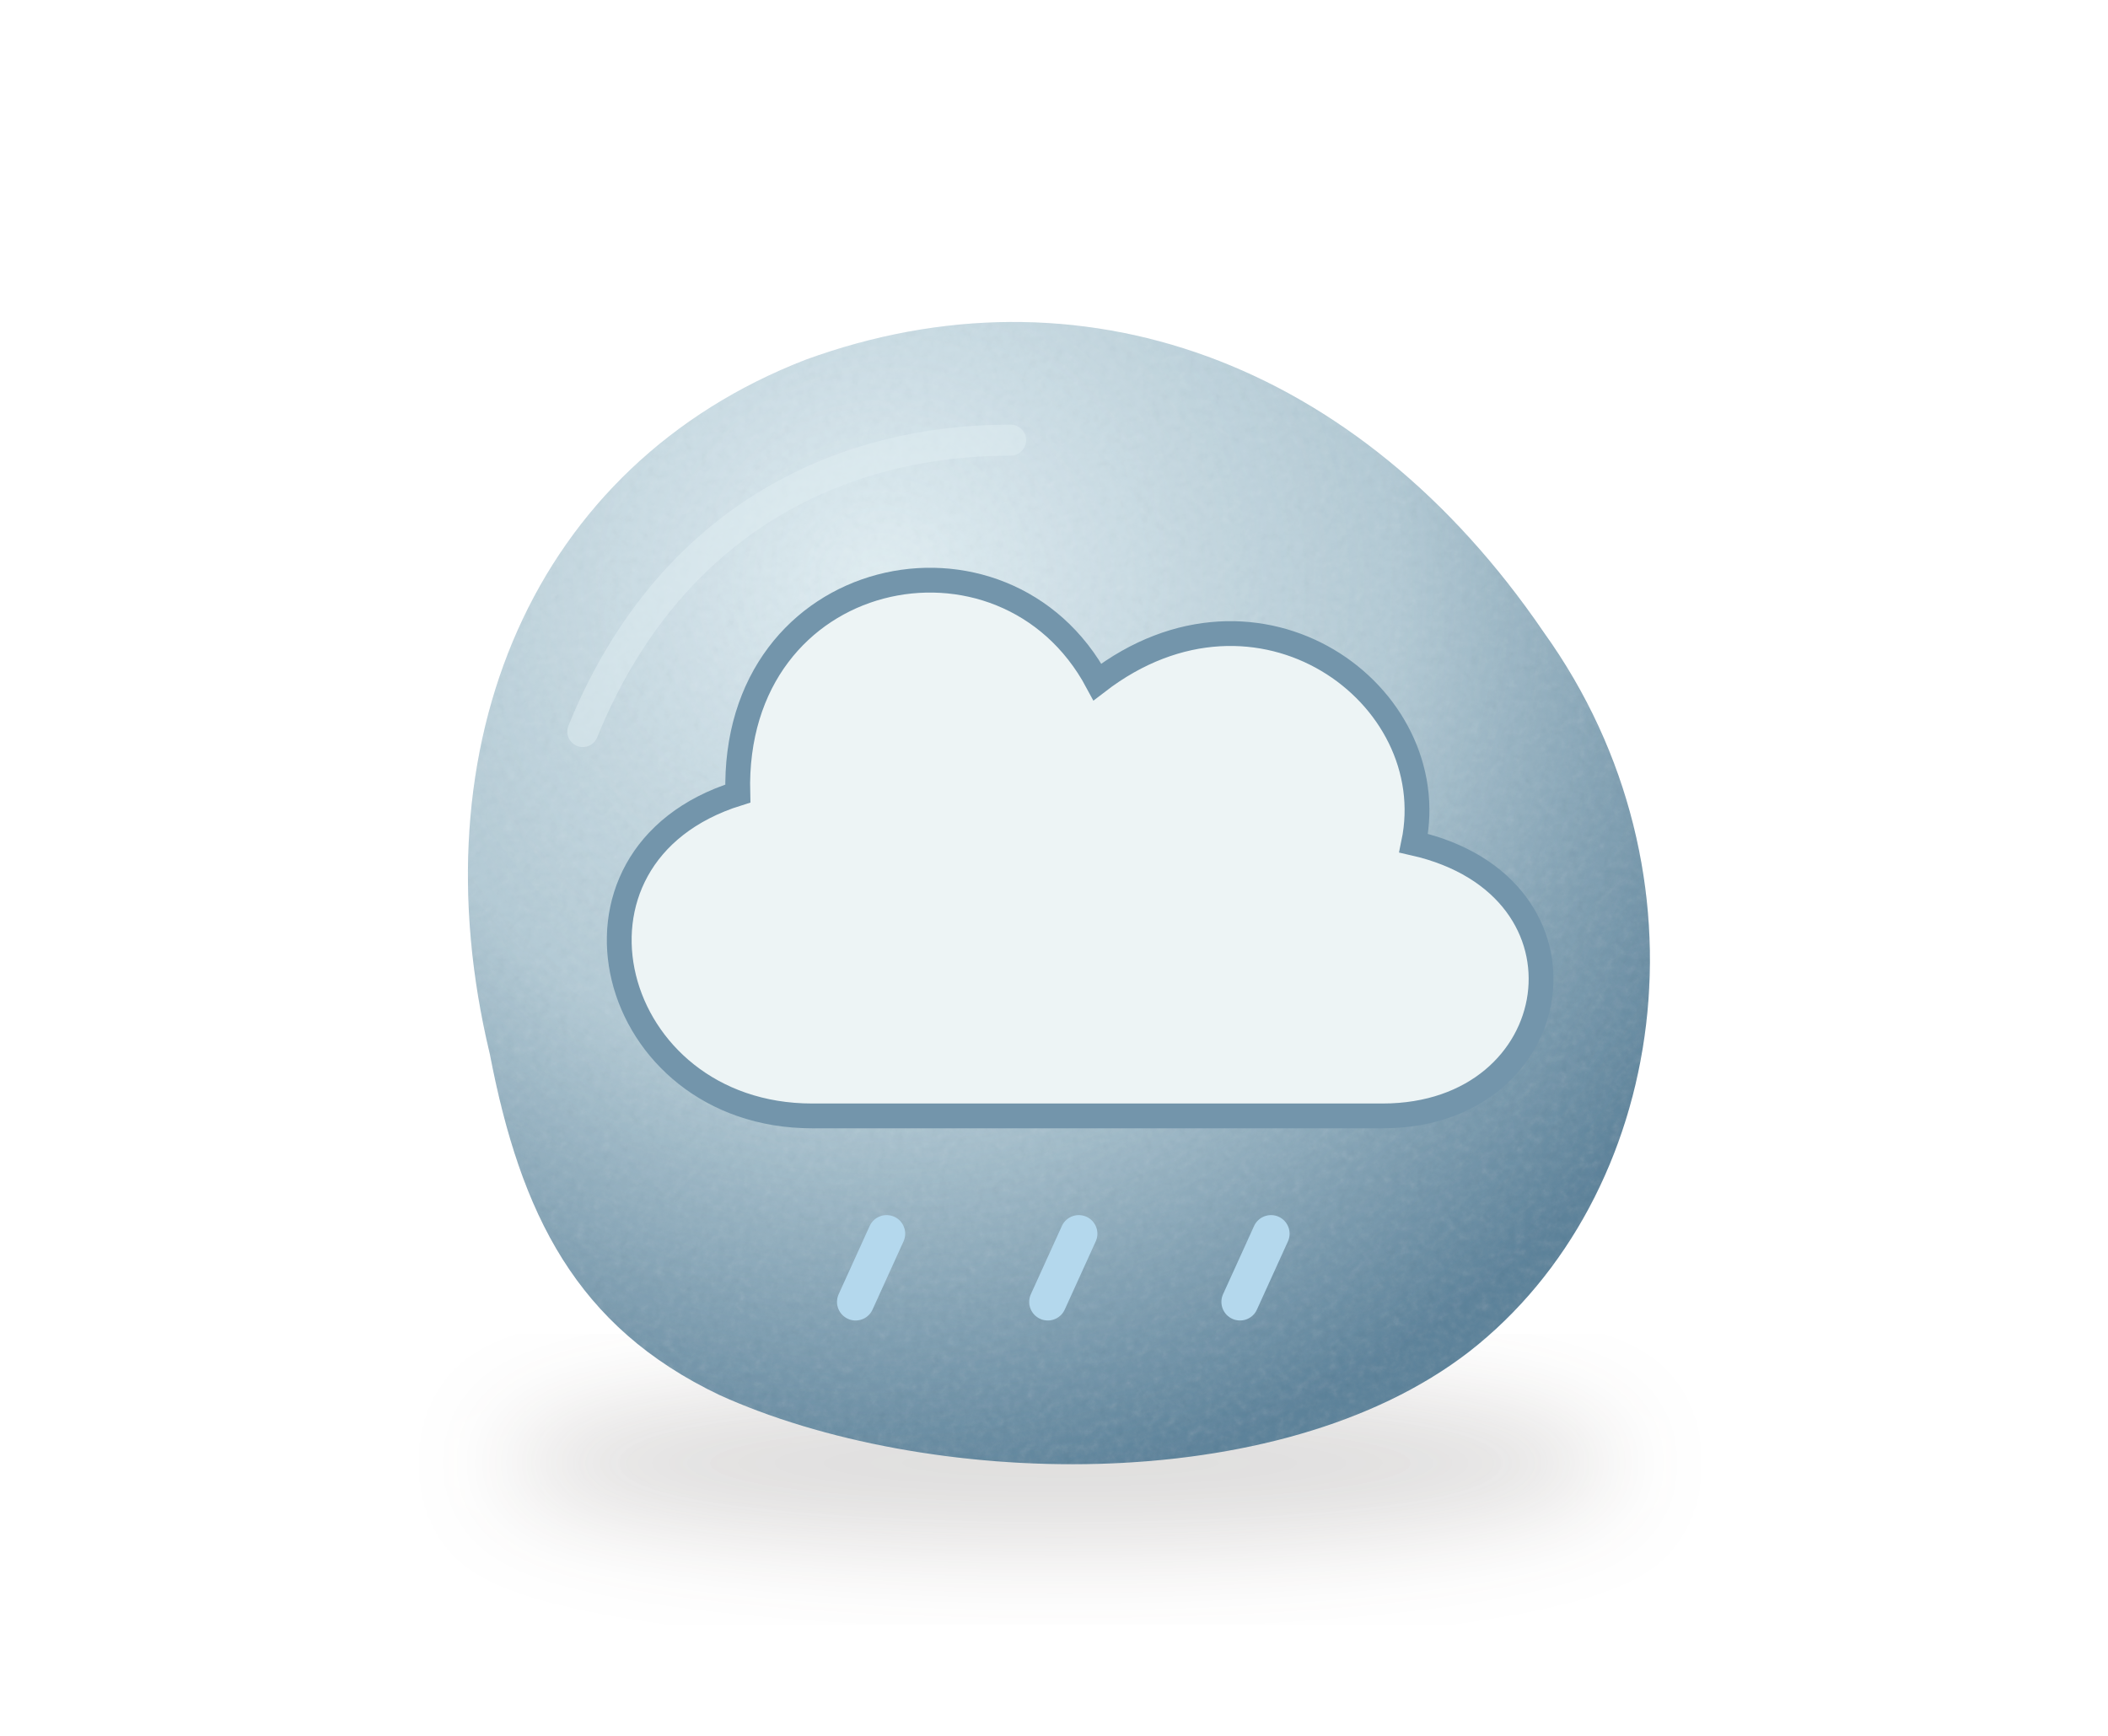
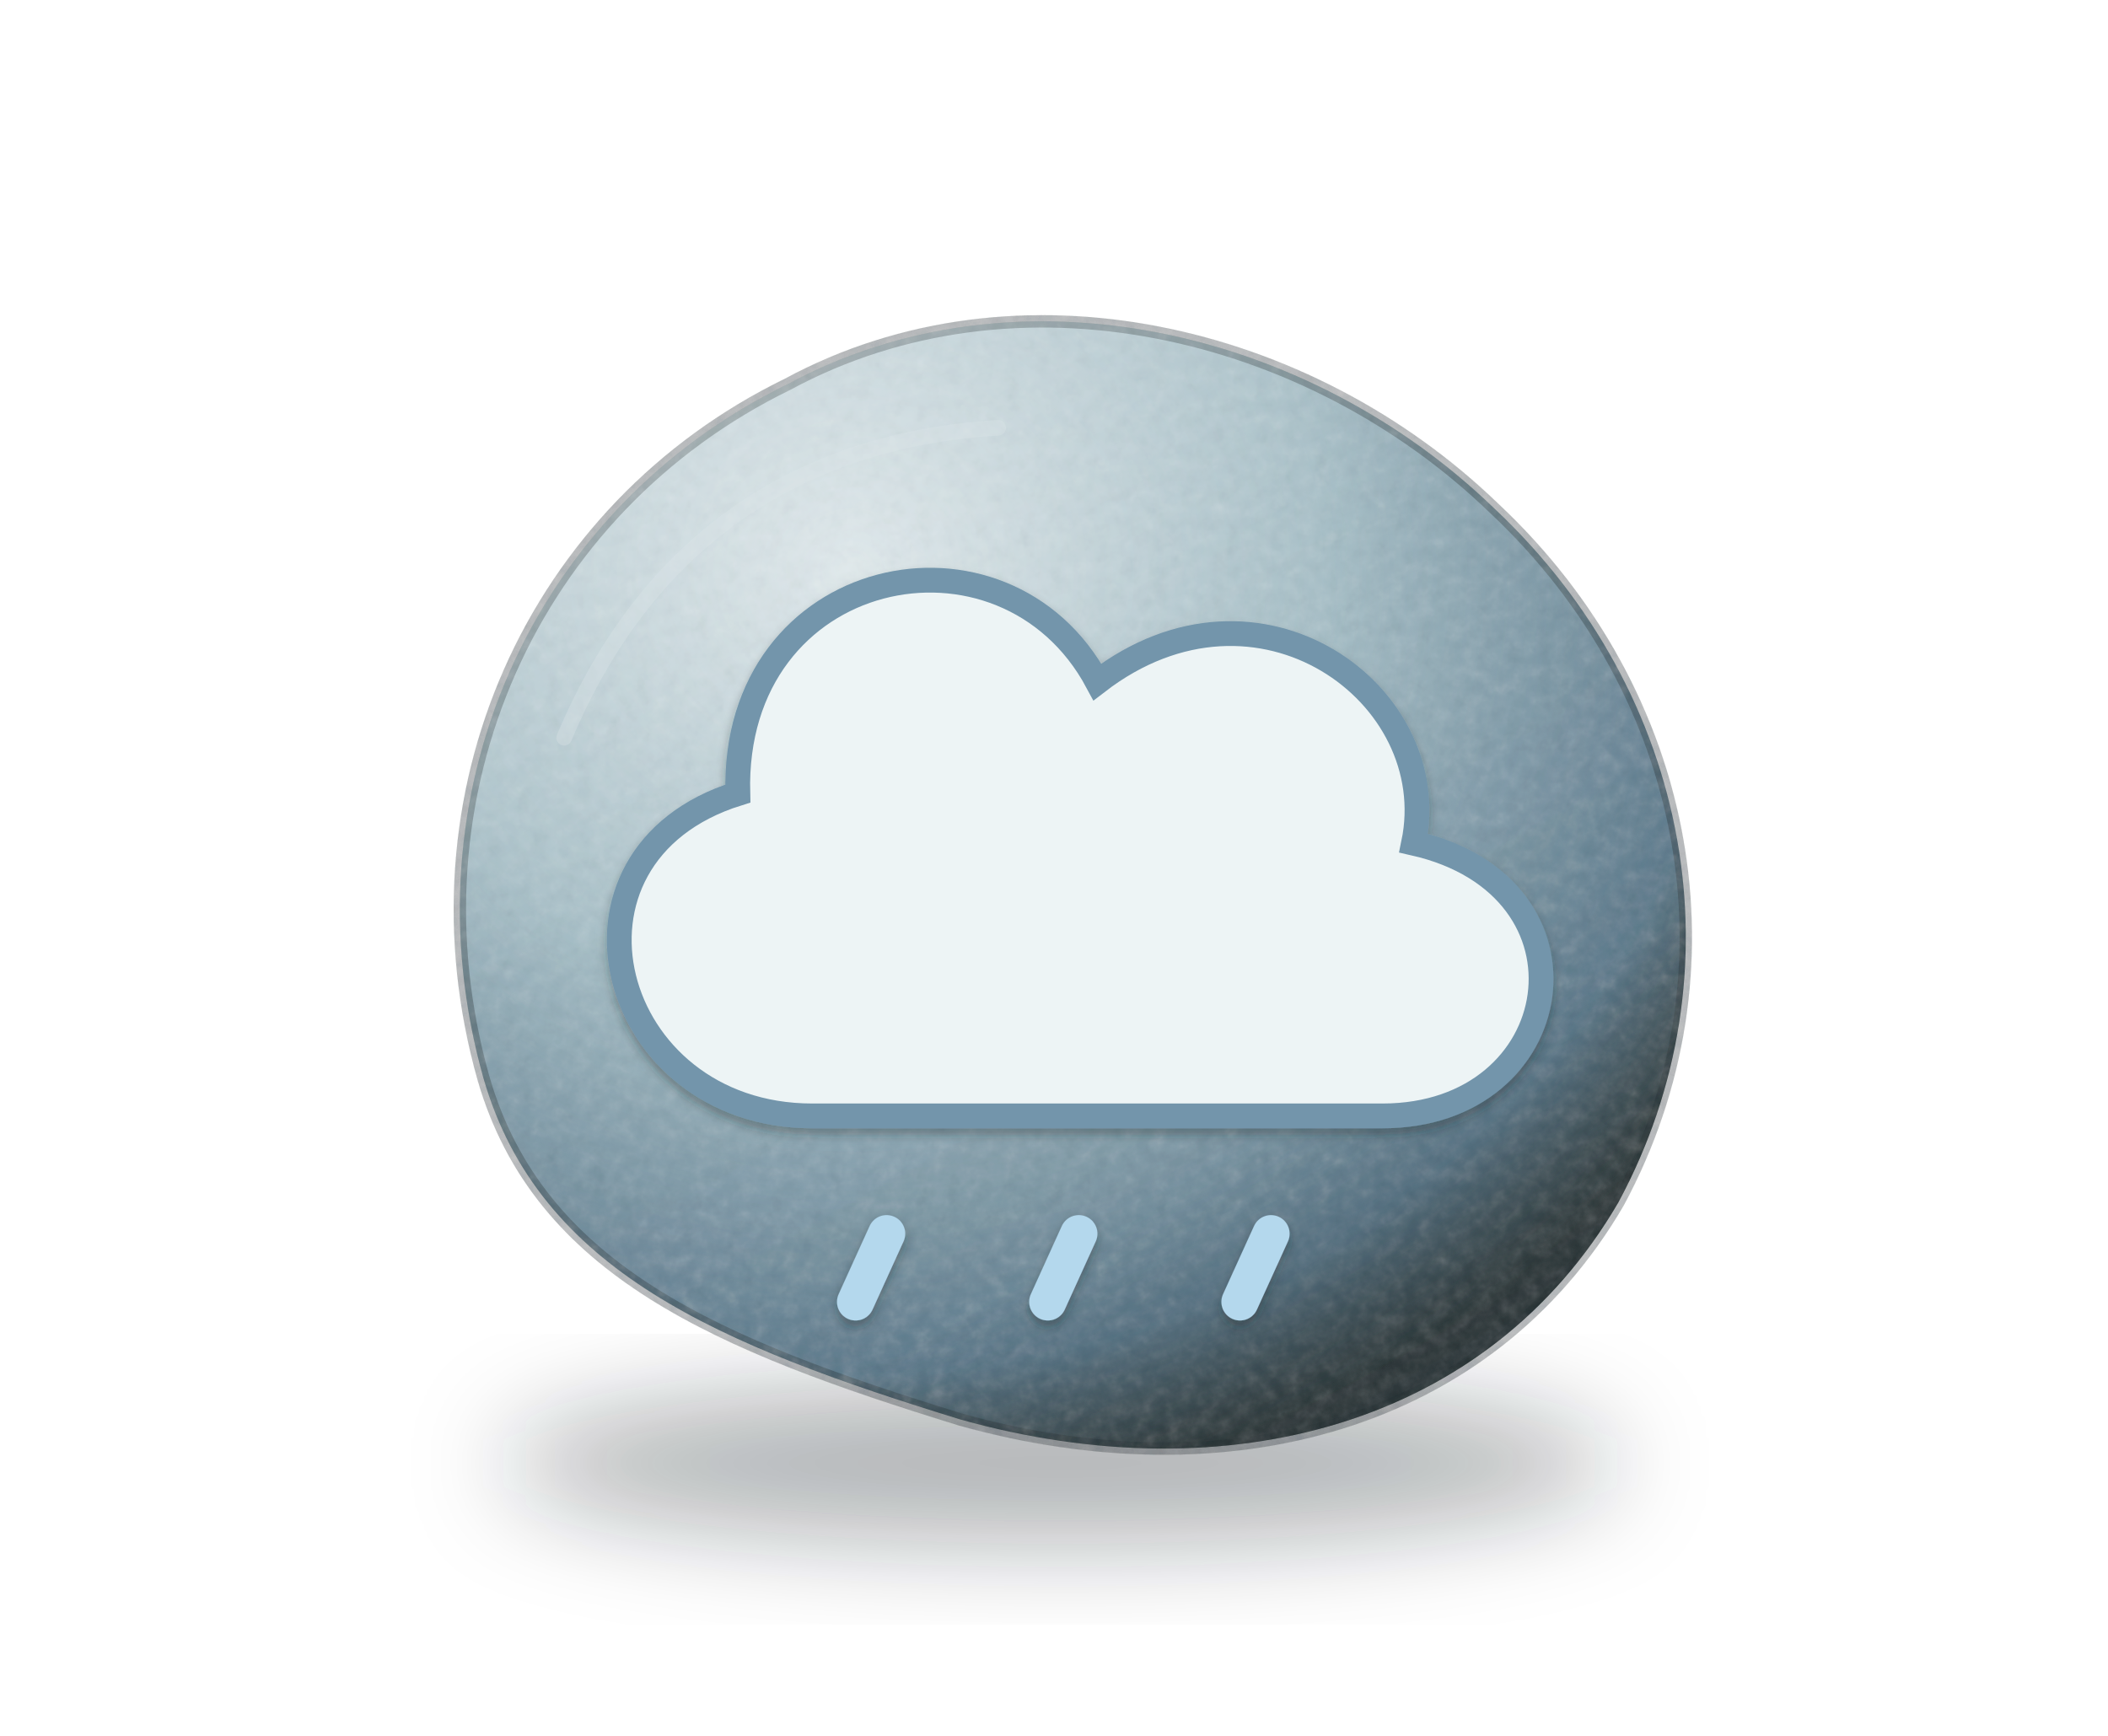
<svg xmlns="http://www.w3.org/2000/svg" viewBox="0 0 340 280">
  <defs>
-     <radialGradient id="s" cx="35%" cy="23%" r="80%">
-       <stop stop-color="#e0edf2" />
-       <stop offset=".55" stop-color="#b2c9d4" />
-       <stop offset="1" stop-color="#5c829a" />
+     <radialGradient id="s" cx="32%" cy="22%" r="83%">
+       <stop stop-color="#dce6e9" />
+       <stop offset=".46" stop-color="#a7bfc7" />
+       <stop offset=".86" stop-color="#5d7b8d" />
+       <stop offset="1" stop-color="#343e3d" />
    </radialGradient>
    <filter id="shadow" x="-30%" y="-30%" width="160%" height="180%">
      <feGaussianBlur stdDeviation="8" />
    </filter>
    <filter id="grain">
-       <feTurbulence type="fractalNoise" baseFrequency=".7" numOctaves="3" stitchTiles="stitch" />
+       <feTurbulence type="fractalNoise" baseFrequency=".42" numOctaves="3" stitchTiles="stitch" />
      <feColorMatrix type="saturate" values="0" />
      <feComponentTransfer>
-         <feFuncA type="linear" slope=".13" />
+         <feFuncA type="linear" slope=".23" />
      </feComponentTransfer>
      <feComposite in2="SourceGraphic" operator="in" />
      <feBlend in="SourceGraphic" mode="soft-light" />
    </filter>
+     <linearGradient id="bevel" x1=".2" y1="0" x2=".8" y2="1">
+       <stop stop-color="#fff" stop-opacity=".22" />
+       <stop offset=".38" stop-color="#fff" stop-opacity="0" />
+       <stop offset=".74" stop-color="#13232b" stop-opacity=".02" />
+       <stop offset="1" stop-color="#13232b" stop-opacity=".4" />
+     </linearGradient>
+     <filter id="paint" x="-20%" y="-20%" width="140%" height="140%">
+       <feDropShadow dx="0" dy="1" stdDeviation=".8" flood-color="#17252c" flood-opacity=".35" />
+     </filter>
  </defs>
-   <ellipse cx="171" cy="236" rx="90" ry="13" opacity=".17" fill="#37312d" filter="url(#shadow)" />
-   <path d="M79 170C67 120 86 75 130 58c44-16 89 0 119 44 28 39 20 91-12 116-31 24-88 22-121 7-23-11-32-29-37-55Z" fill="url(#s)" filter="url(#grain)" />
-   <path d="M94 118c13-32 39-47 69-47" fill="none" stroke="#e0edf2" stroke-width="5" stroke-linecap="round" opacity=".5" />
-   <path d="M131 180c-33 0-44-42-12-52-1-37 43-46 58-18 26-20 56 2 51 26 31 7 25 44-5 44z" fill="#edf4f5" stroke="#7395ab" stroke-width="4" />
-   <path d="m143 199-5 11m36-11-5 11m36-11-5 11" stroke="#b4d8ed" stroke-width="6" stroke-linecap="round" />
+   <ellipse cx="171" cy="236" rx="90" ry="13" opacity=".32" fill="#0b171b" filter="url(#shadow)" />
+   <path d="M78 174C65 128 86 82 127 62c37-20 84-9 114 20 32 30 40 75 20 112-21 36-63 47-106 35-39-12-68-24-77-55Z" fill="url(#s)" stroke="#243031" stroke-opacity=".35" stroke-width="2" filter="url(#grain)" />
+   <path d="M78 174C65 128 86 82 127 62c37-20 84-9 114 20 32 30 40 75 20 112-21 36-63 47-106 35-39-12-68-24-77-55Z" fill="url(#bevel)" />
+   <path d="M91 119c13-31 37-48 70-50" fill="none" stroke="#dce6e9" stroke-width="2.5" stroke-linecap="round" opacity=".34" />
+   <g filter="url(#paint)">
+     <path d="M131 180c-33 0-44-42-12-52-1-37 43-46 58-18 26-20 56 2 51 26 31 7 25 44-5 44z" fill="#edf4f5" stroke="#7395ab" stroke-width="4" />
+     <path d="m143 199-5 11m36-11-5 11m36-11-5 11" stroke="#b4d8ed" stroke-width="6" stroke-linecap="round" />
+   </g>
</svg>
